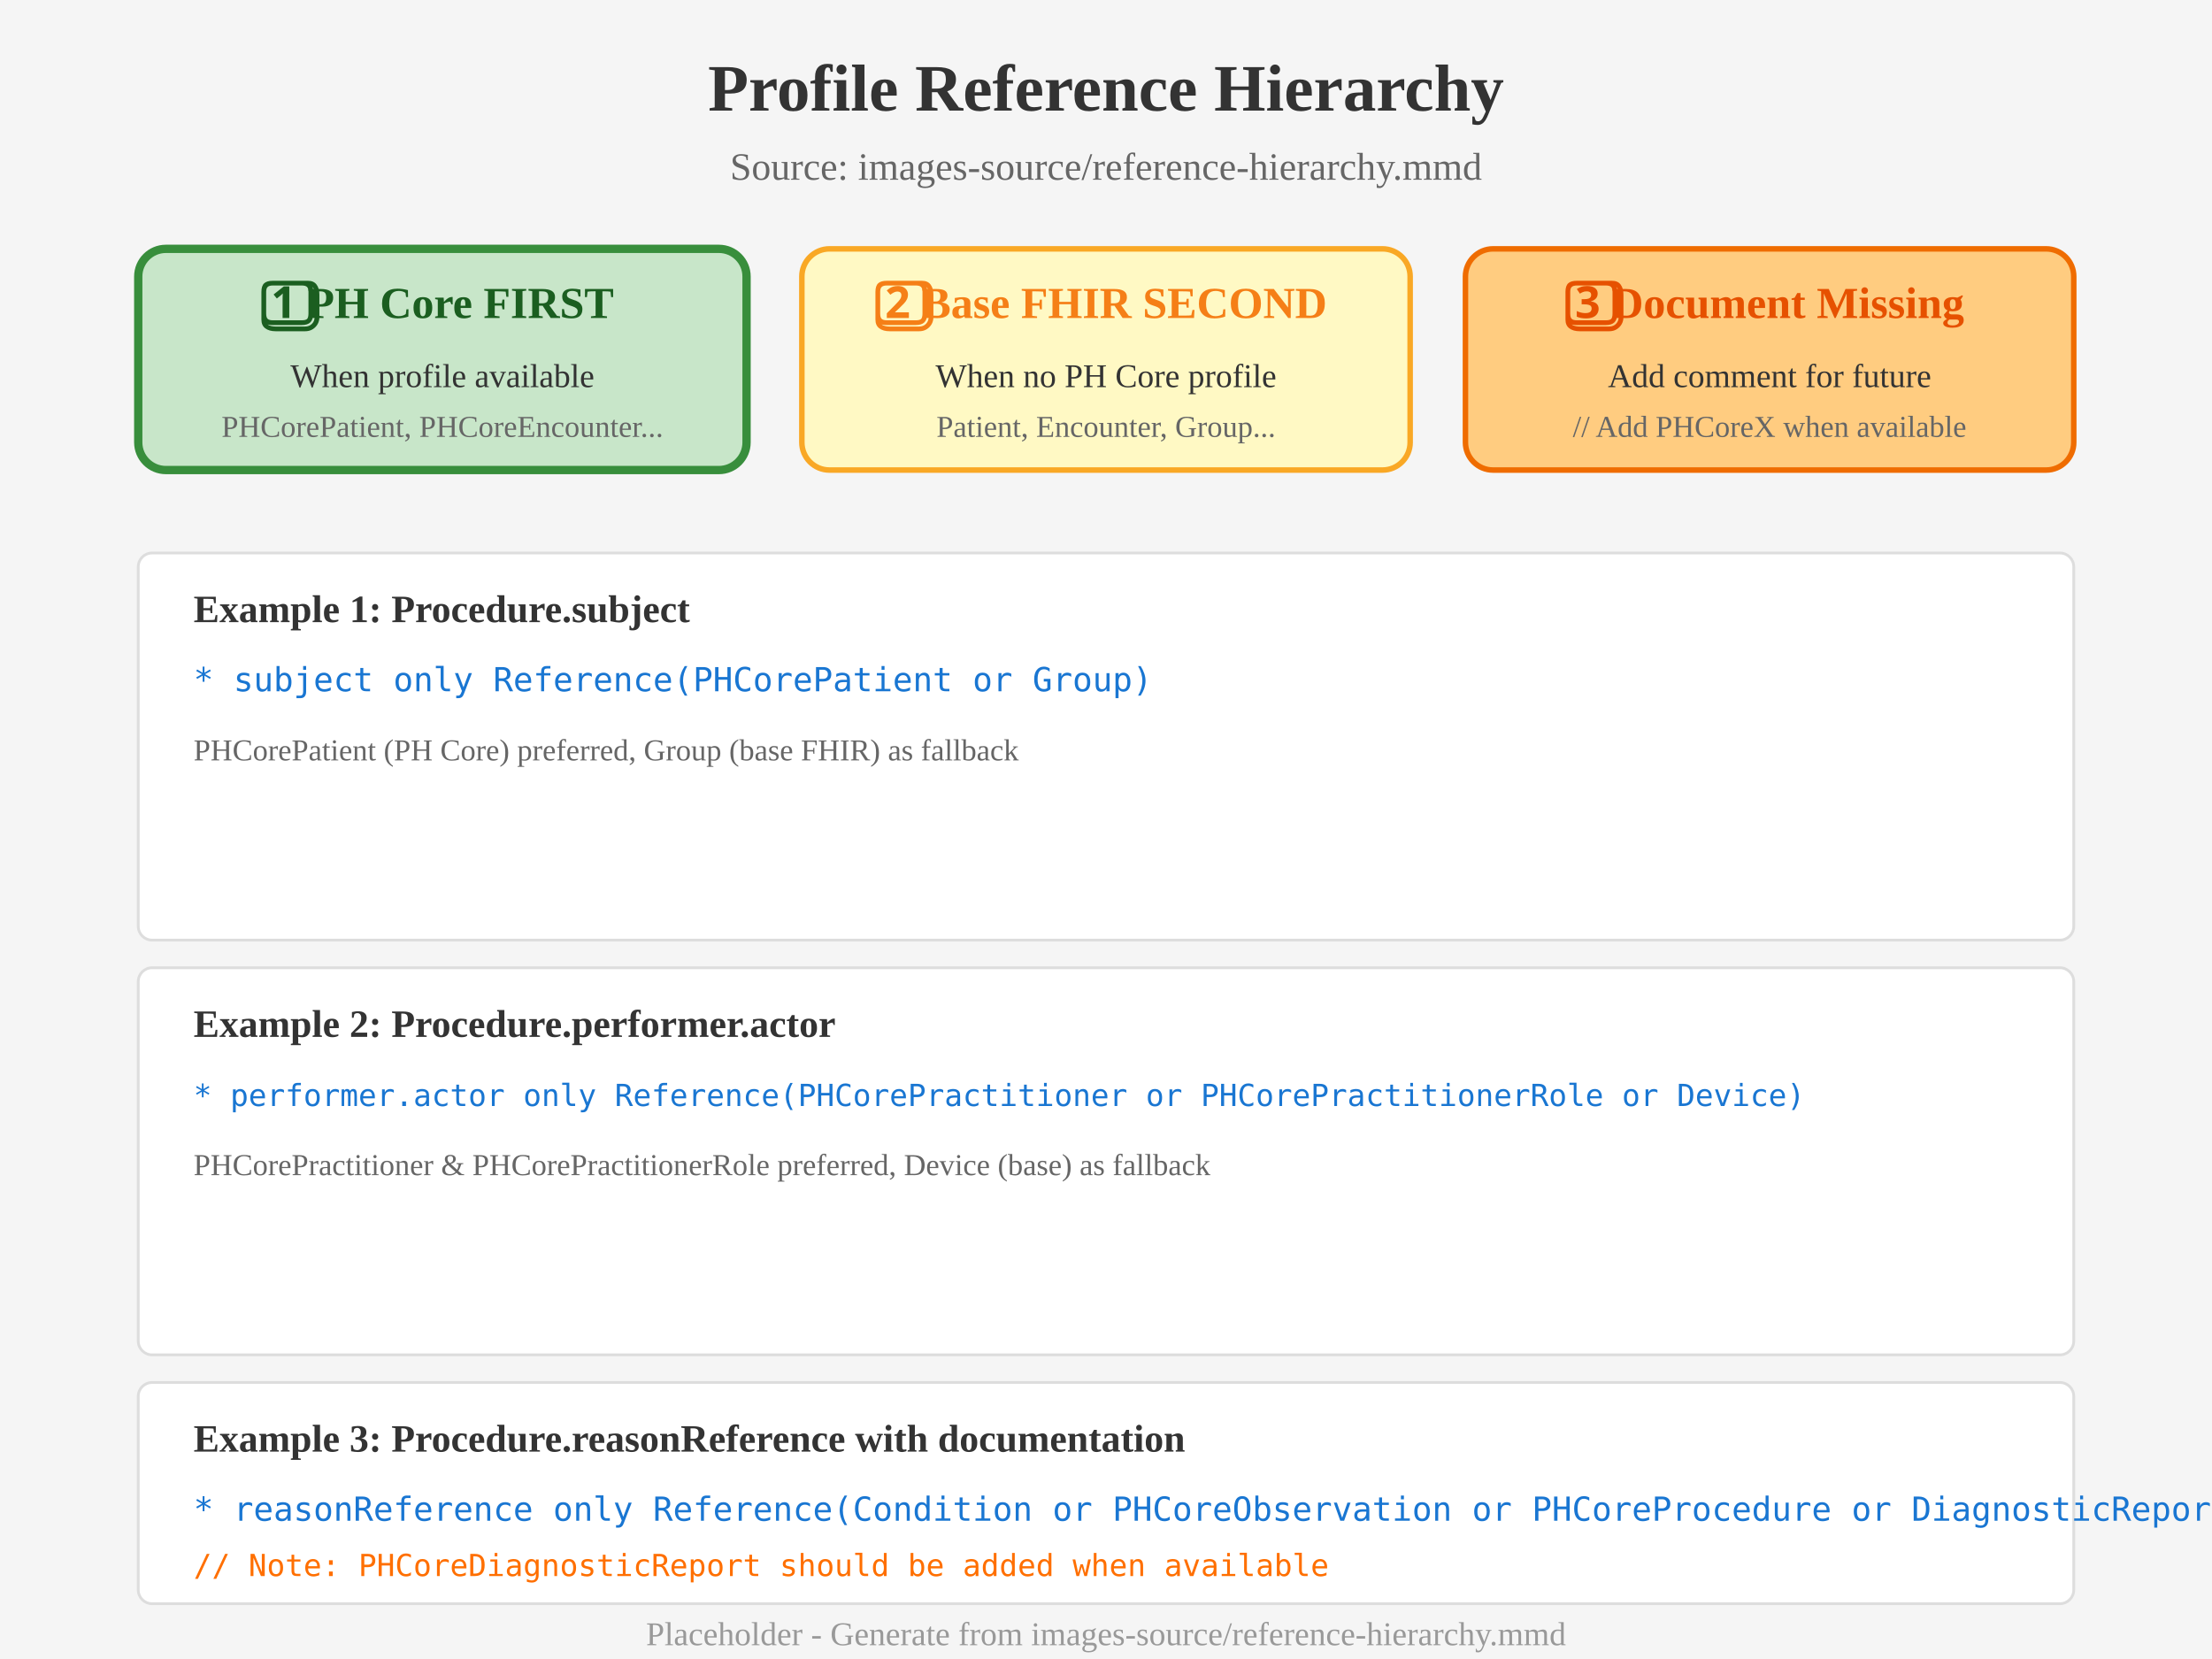
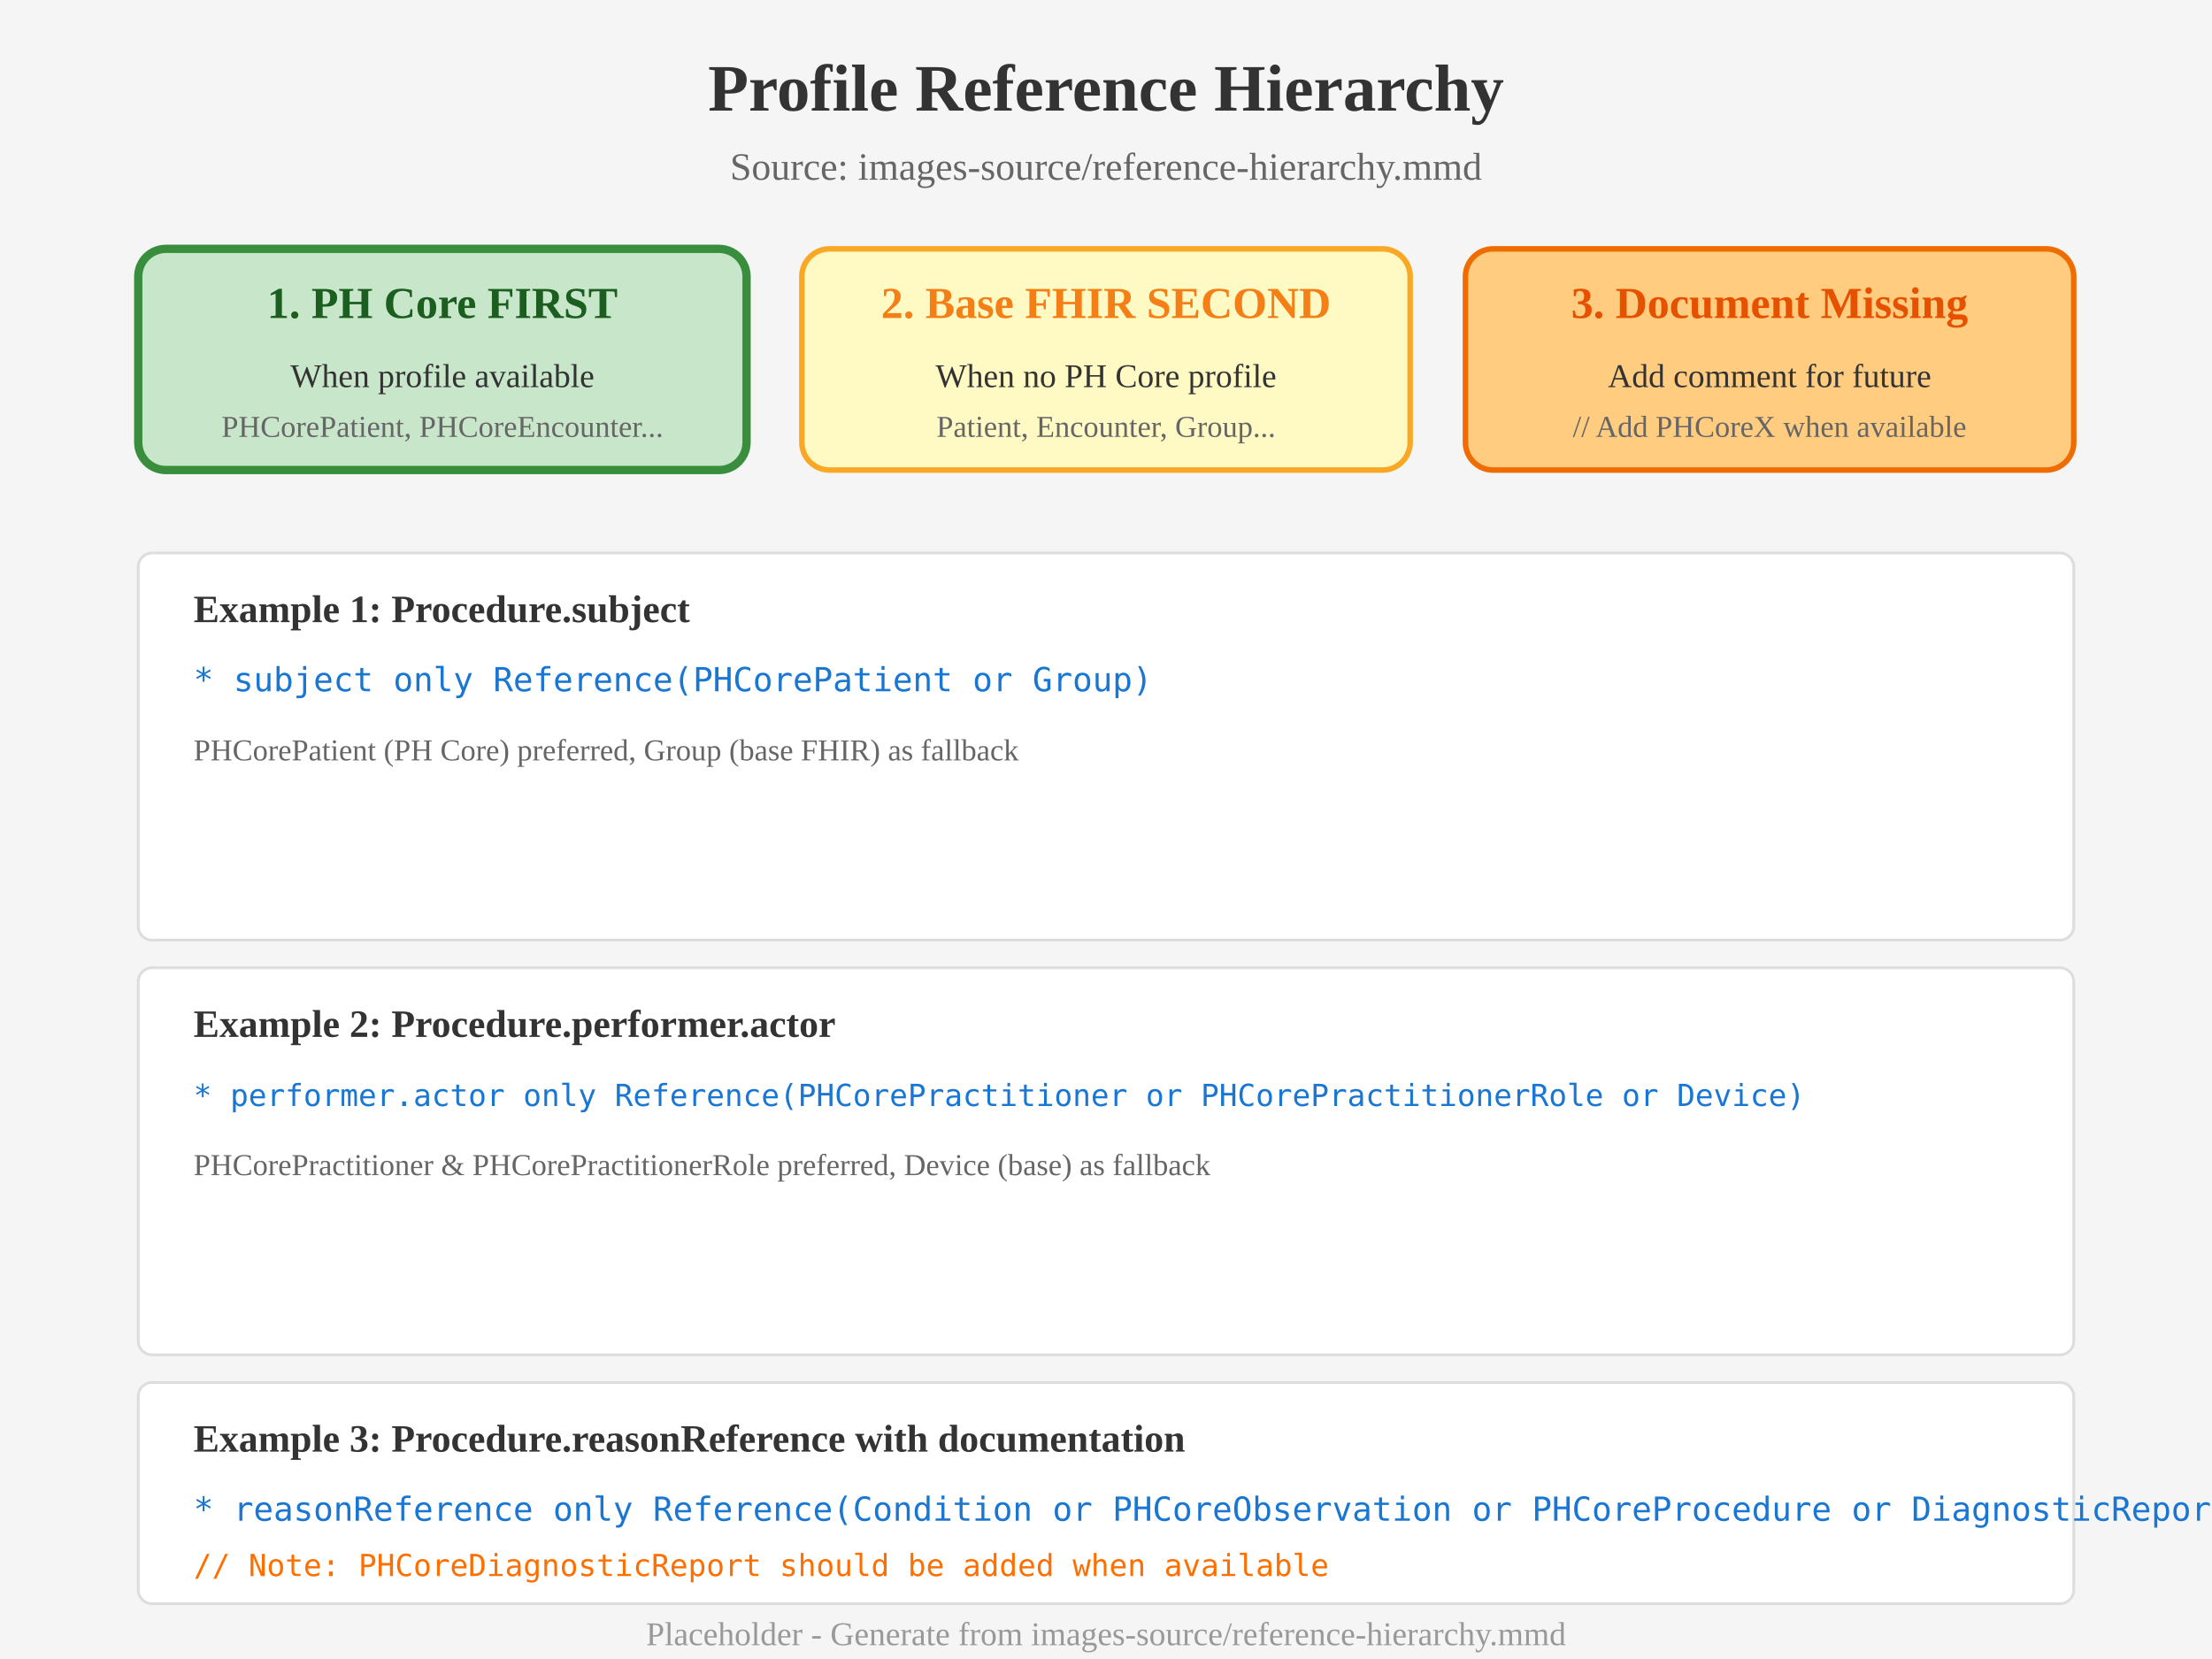
<svg xmlns="http://www.w3.org/2000/svg" width="800" height="600" viewBox="0 0 800 600">
  <rect width="800" height="600" fill="#f5f5f5" />
  <text x="400" y="40" text-anchor="middle" font-size="24" font-weight="bold" fill="#333">Profile Reference Hierarchy</text>
  <text x="400" y="65" text-anchor="middle" font-size="14" fill="#666">Source: images-source/reference-hierarchy.mmd</text>
  <rect x="50" y="90" width="220" height="80" fill="#c8e6c9" stroke="#388e3c" stroke-width="3" rx="10" />
-   <text x="160" y="115" text-anchor="middle" font-size="16" font-weight="bold" fill="#1b5e20">1️⃣ PH Core FIRST</text>
+   <text x="160" y="115" text-anchor="middle" font-size="16" font-weight="bold" fill="#1b5e20">1. PH Core FIRST</text>
  <text x="160" y="140" text-anchor="middle" font-size="12" fill="#333">When profile available</text>
  <text x="160" y="158" text-anchor="middle" font-size="11" fill="#666">PHCorePatient, PHCoreEncounter...</text>
  <rect x="290" y="90" width="220" height="80" fill="#fff9c4" stroke="#f9a825" stroke-width="2" rx="10" />
-   <text x="400" y="115" text-anchor="middle" font-size="16" font-weight="bold" fill="#f57f17">2️⃣ Base FHIR SECOND</text>
+   <text x="400" y="115" text-anchor="middle" font-size="16" font-weight="bold" fill="#f57f17">2. Base FHIR SECOND</text>
  <text x="400" y="140" text-anchor="middle" font-size="12" fill="#333">When no PH Core profile</text>
  <text x="400" y="158" text-anchor="middle" font-size="11" fill="#666">Patient, Encounter, Group...</text>
  <rect x="530" y="90" width="220" height="80" fill="#ffcc80" stroke="#ef6c00" stroke-width="2" rx="10" />
-   <text x="640" y="115" text-anchor="middle" font-size="16" font-weight="bold" fill="#e65100">3️⃣ Document Missing</text>
+   <text x="640" y="115" text-anchor="middle" font-size="16" font-weight="bold" fill="#e65100">3. Document Missing</text>
  <text x="640" y="140" text-anchor="middle" font-size="12" fill="#333">Add comment for future</text>
  <text x="640" y="158" text-anchor="middle" font-size="11" fill="#666">// Add PHCoreX when available</text>
  <rect x="50" y="200" width="700" height="140" fill="white" stroke="#ddd" stroke-width="1" rx="5" />
  <text x="70" y="225" font-size="14" font-weight="bold" fill="#333">Example 1: Procedure.subject</text>
  <text x="70" y="250" font-family="monospace" font-size="12" fill="#1976d2">* subject only Reference(PHCorePatient or Group)</text>
  <text x="70" y="275" font-size="11" fill="#666">PHCorePatient (PH Core) preferred, Group (base FHIR) as fallback</text>
  <rect x="50" y="350" width="700" height="140" fill="white" stroke="#ddd" stroke-width="1" rx="5" />
  <text x="70" y="375" font-size="14" font-weight="bold" fill="#333">Example 2: Procedure.performer.actor</text>
  <text x="70" y="400" font-family="monospace" font-size="11" fill="#1976d2">* performer.actor only Reference(PHCorePractitioner or PHCorePractitionerRole or Device)</text>
  <text x="70" y="425" font-size="11" fill="#666">PHCorePractitioner &amp; PHCorePractitionerRole preferred, Device (base) as fallback</text>
  <rect x="50" y="500" width="700" height="80" fill="white" stroke="#ddd" stroke-width="1" rx="5" />
  <text x="70" y="525" font-size="14" font-weight="bold" fill="#333">Example 3: Procedure.reasonReference with documentation</text>
  <text x="70" y="550" font-family="monospace" font-size="12" fill="#1976d2">* reasonReference only Reference(Condition or PHCoreObservation or PHCoreProcedure or DiagnosticReport)</text>
  <text x="70" y="570" font-family="monospace" font-size="11" fill="#ff6f00">// Note: PHCoreDiagnosticReport should be added when available</text>
  <text x="400" y="595" text-anchor="middle" font-size="12" fill="#999">Placeholder - Generate from images-source/reference-hierarchy.mmd</text>
</svg>
